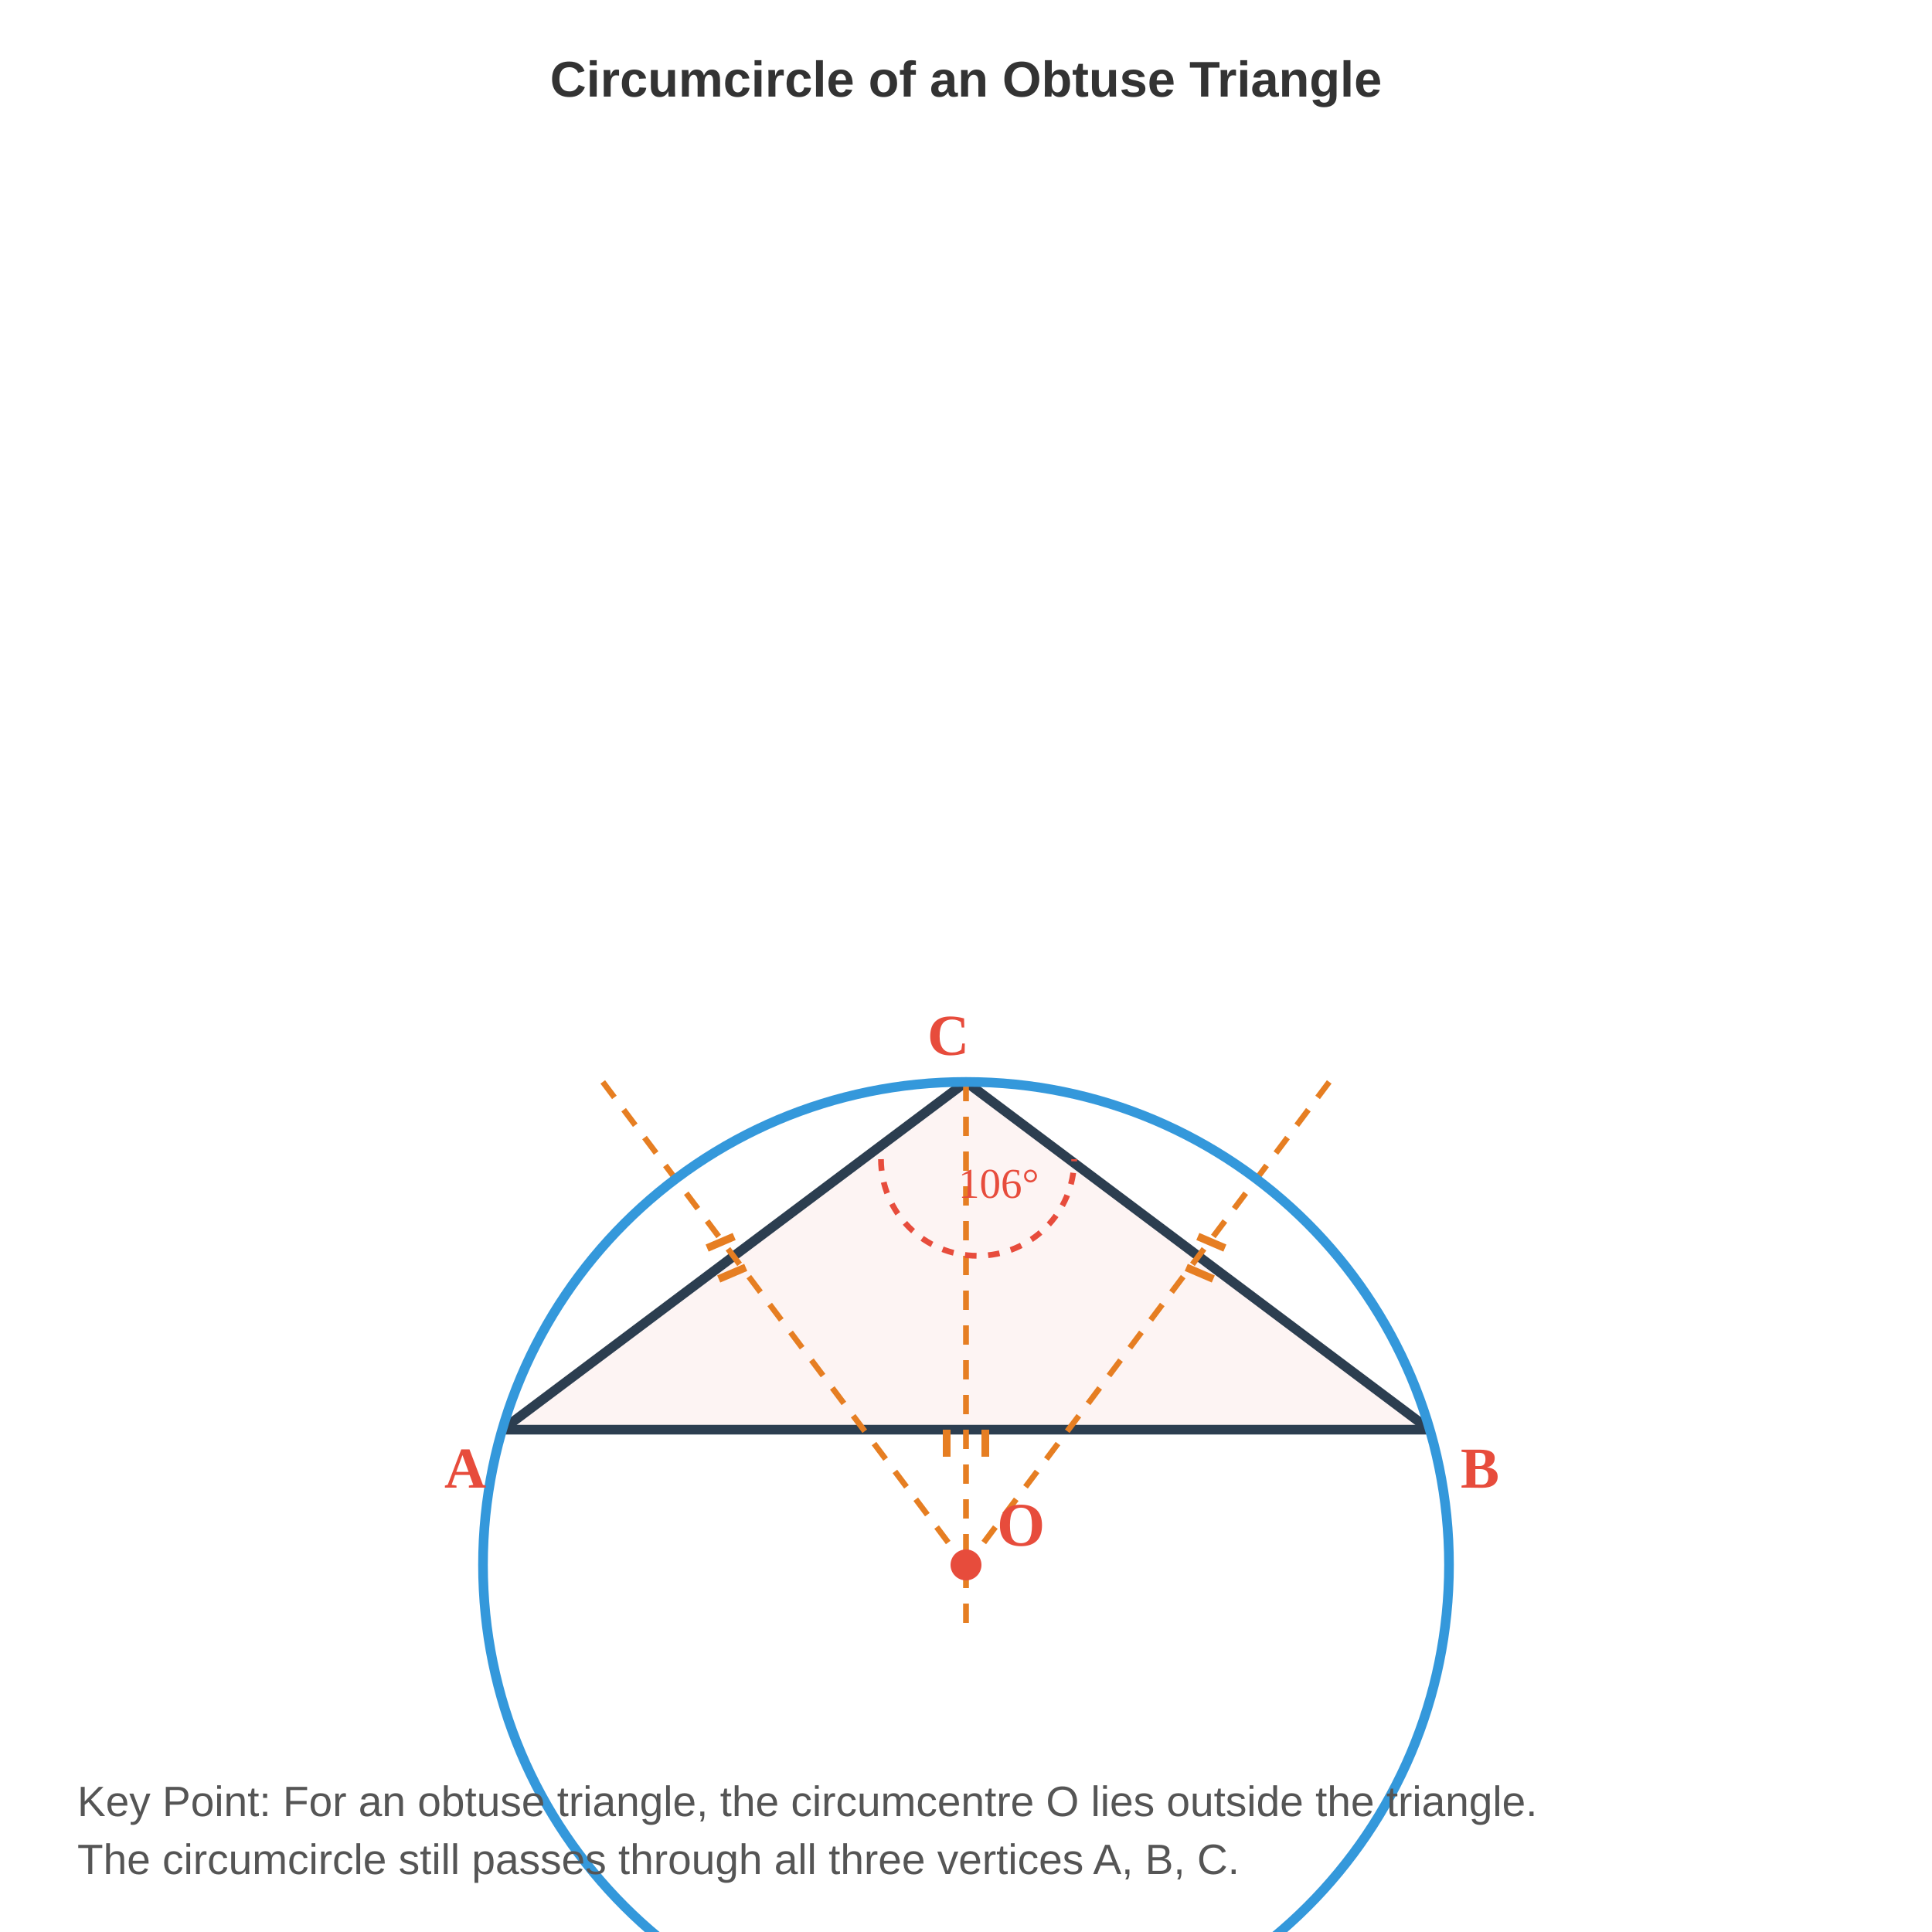
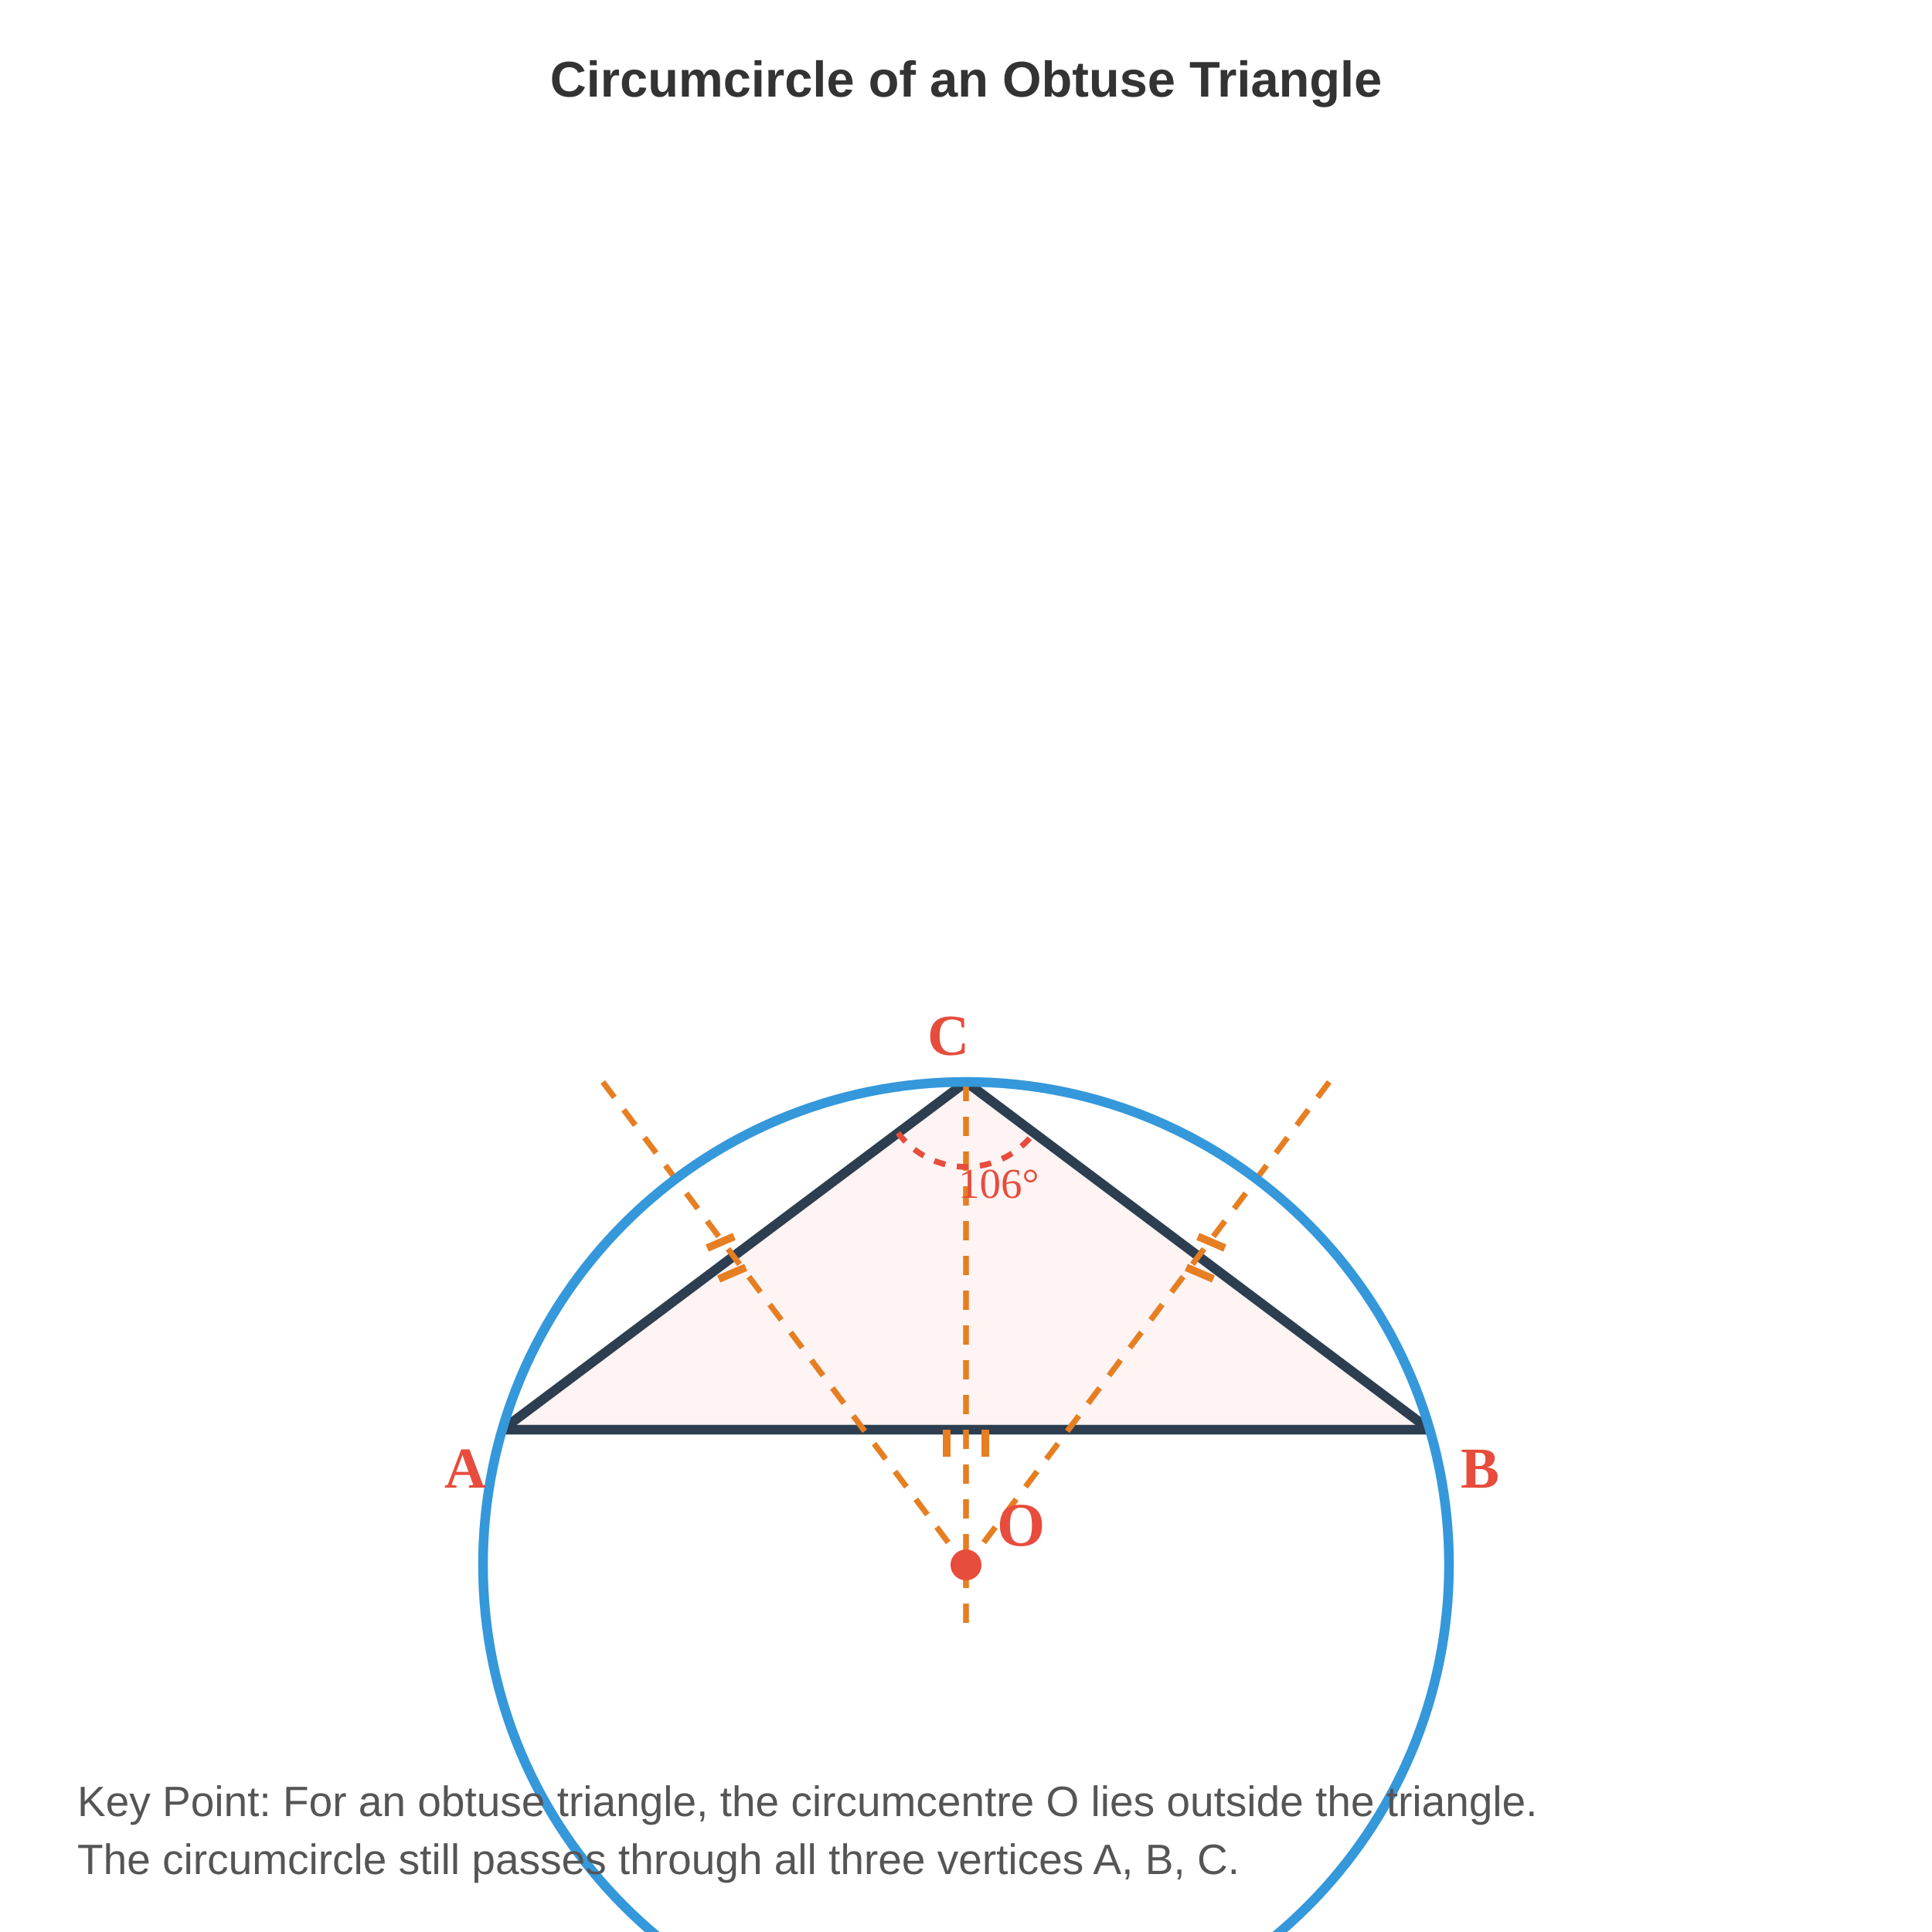
<svg xmlns="http://www.w3.org/2000/svg" viewBox="0 0 500 500" width="500" height="500">
  <defs>
    <style>
      .title { font-family: Arial, sans-serif; font-size: 13px; fill: #333; }
      .step { font-family: Arial, sans-serif; font-size: 11px; fill: #555; }
      .line-triangle { stroke: #2c3e50; stroke-width: 2.5; }
      .line-circle { stroke: #3498db; stroke-width: 2.5; fill: none; }
      .line-bisector { stroke: #e67e22; stroke-width: 1.5; stroke-dasharray: 5,4; }
      .point-label { fill: #e74c3c; font-weight: bold; font-family: 'Times New Roman', serif; font-size: 16px; }
      .label { fill: #e74c3c; font-weight: bold; font-size: 15px; }
    </style>
  </defs>
  <text x="250" y="25" text-anchor="middle" class="title" font-weight="bold">Circumcircle of an Obtuse Triangle</text>
  <polygon points="130,370 370,370 250,280" fill="rgba(231,76,60,0.06)" stroke="none" />
  <line x1="130" y1="370" x2="370" y2="370" class="line-triangle" />
  <line x1="370" y1="370" x2="250" y2="280" class="line-triangle" />
  <line x1="250" y1="280" x2="130" y2="370" class="line-triangle" />
  <line x1="250" y1="280" x2="250" y2="420" class="line-bisector" />
  <line x1="344" y1="280" x2="254" y2="400" class="line-bisector" />
  <line x1="156" y1="280" x2="246" y2="400" class="line-bisector" />
  <circle cx="250" cy="405" r="4" fill="#e74c3c" />
  <text x="258" y="400" class="point-label">O</text>
  <circle cx="250" cy="405" r="125" class="line-circle" />
  <line x1="245" y1="370" x2="245" y2="377" stroke="#e67e22" stroke-width="2" />
  <line x1="255" y1="370" x2="255" y2="377" stroke="#e67e22" stroke-width="2" />
  <line x1="310" y1="320" x2="317" y2="323" stroke="#e67e22" stroke-width="2" />
  <line x1="307" y1="328" x2="314" y2="331" stroke="#e67e22" stroke-width="2" />
  <line x1="190" y1="320" x2="183" y2="323" stroke="#e67e22" stroke-width="2" />
  <line x1="193" y1="328" x2="186" y2="331" stroke="#e67e22" stroke-width="2" />
  <text x="115" y="385" class="label">A</text>
  <text x="378" y="385" class="label">B</text>
  <text x="240" y="273" class="label">C</text>
-   <path d="M 228,300 A 22,22 0 0,0 278,300" fill="none" stroke="#e74c3c" stroke-width="1.5" stroke-dasharray="3,3" />
+   <path d="M 232.4,293.2 A 22,22 0 0,0 267.6,293.2" fill="none" stroke="#e74c3c" stroke-width="1.5" stroke-dasharray="3,3" />
  <text x="248" y="310" fill="#e74c3c" font-size="11">106°</text>
  <text x="20" y="470" class="step">Key Point: For an obtuse triangle, the circumcentre O lies outside the triangle.</text>
  <text x="20" y="485" class="step">The circumcircle still passes through all three vertices A, B, C.</text>
</svg>
